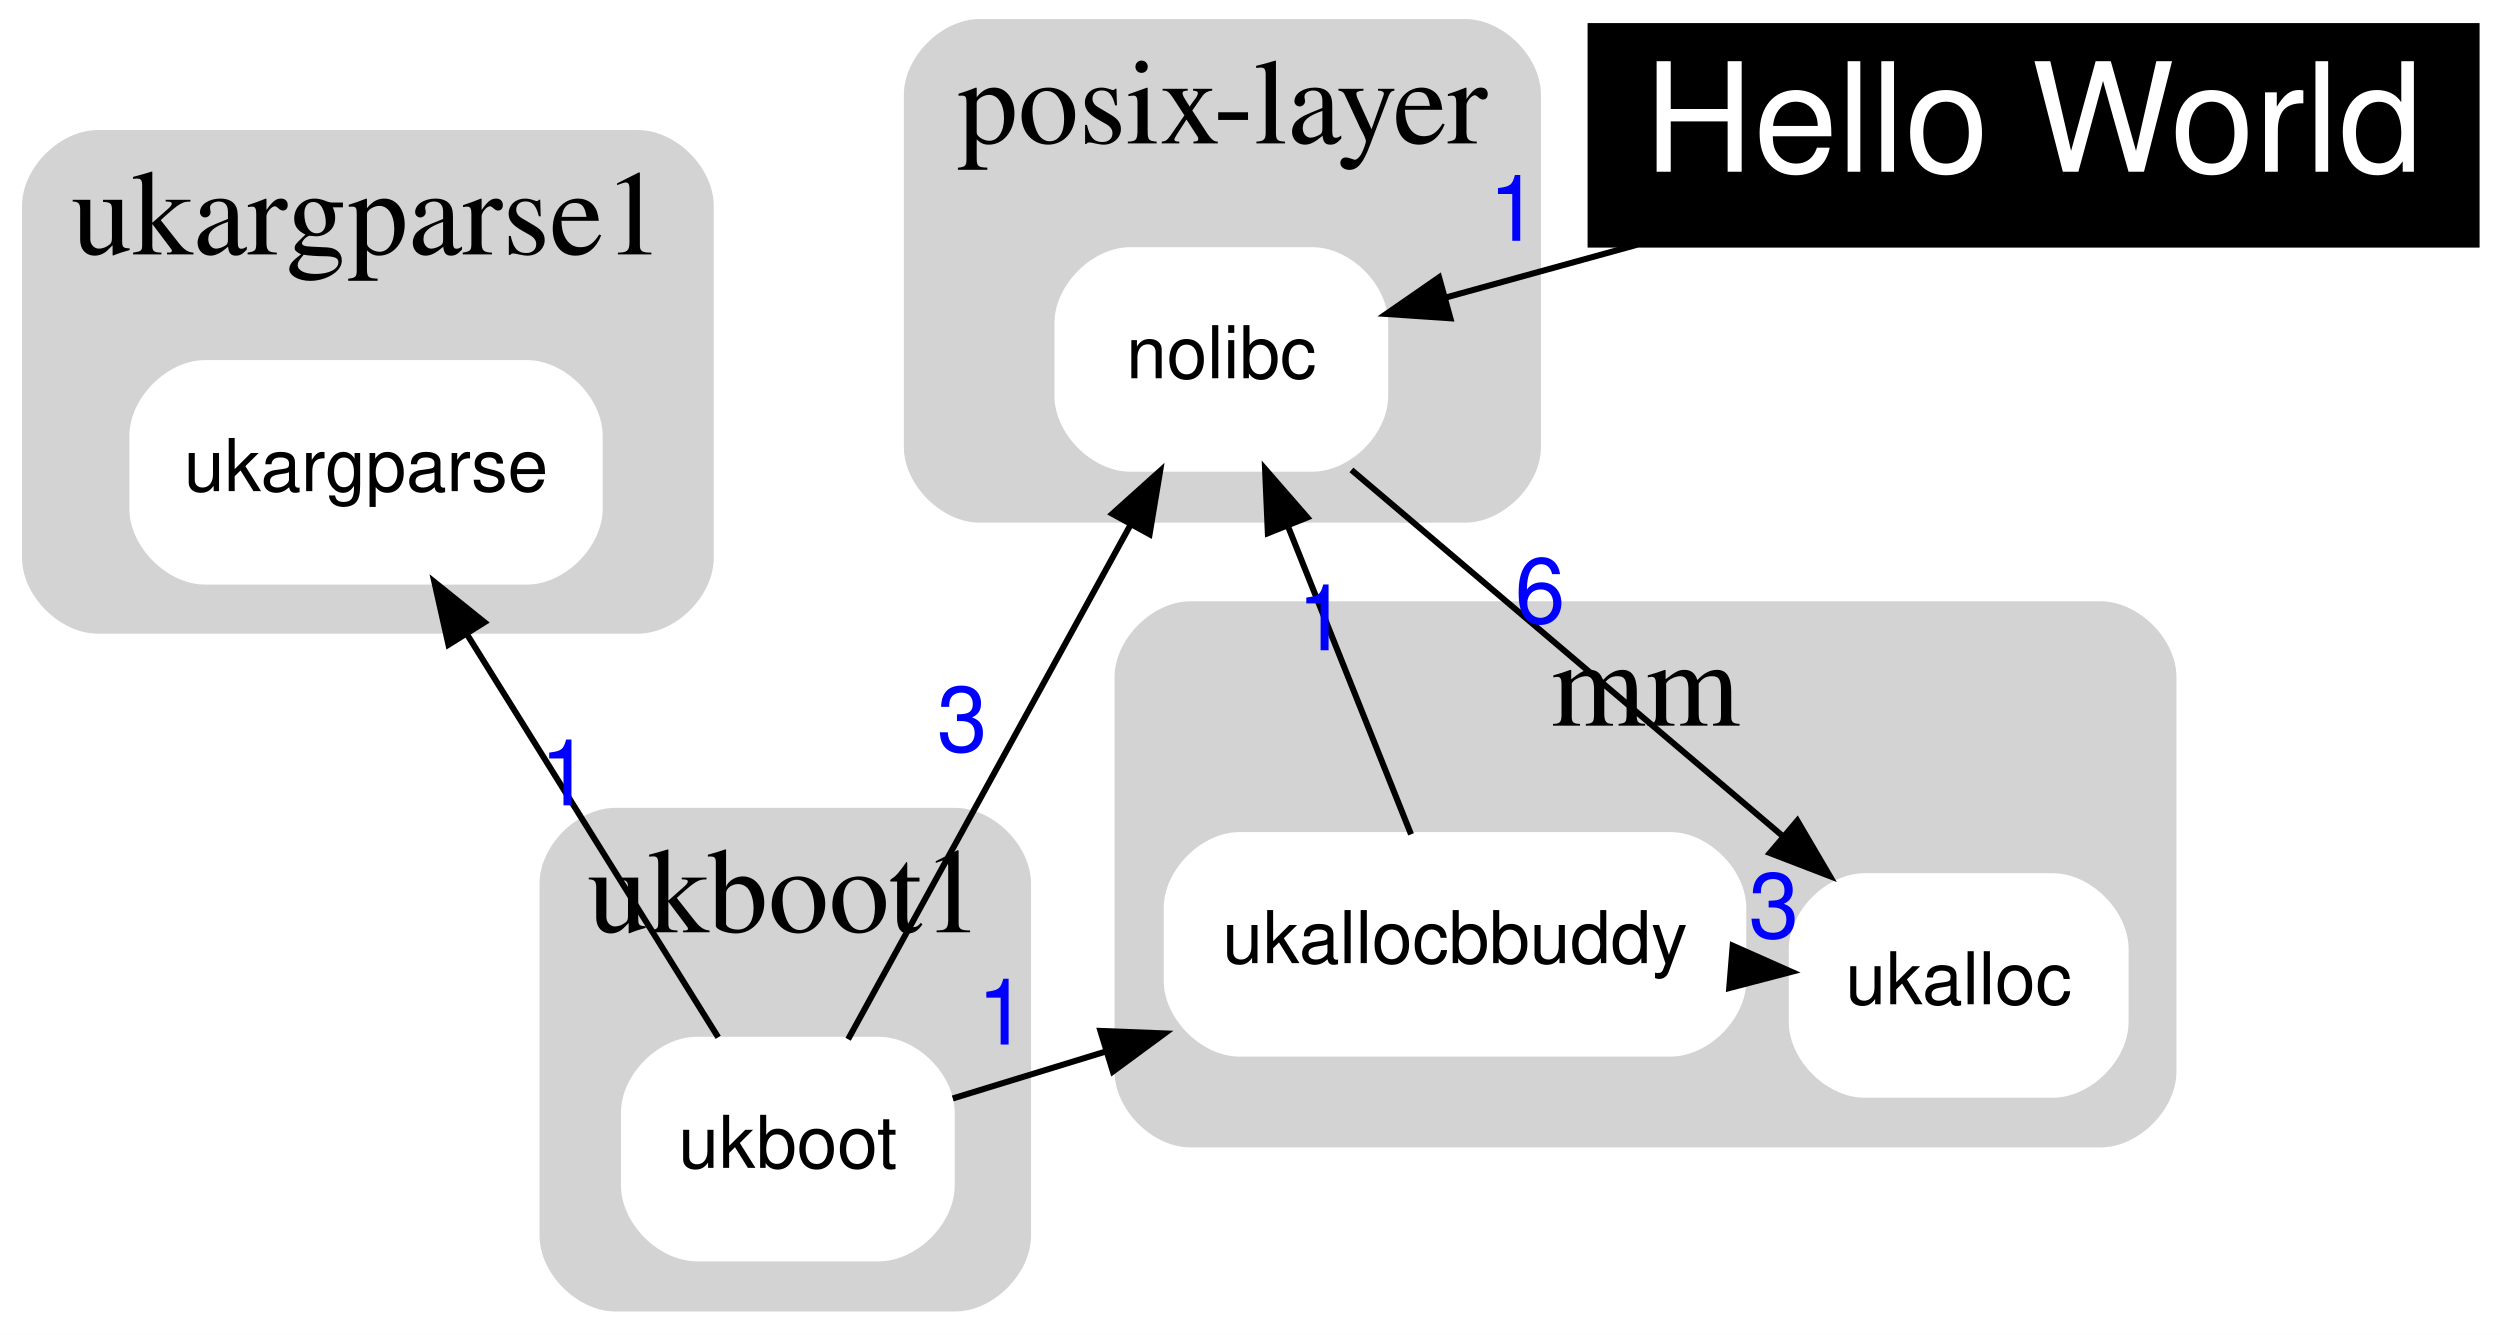
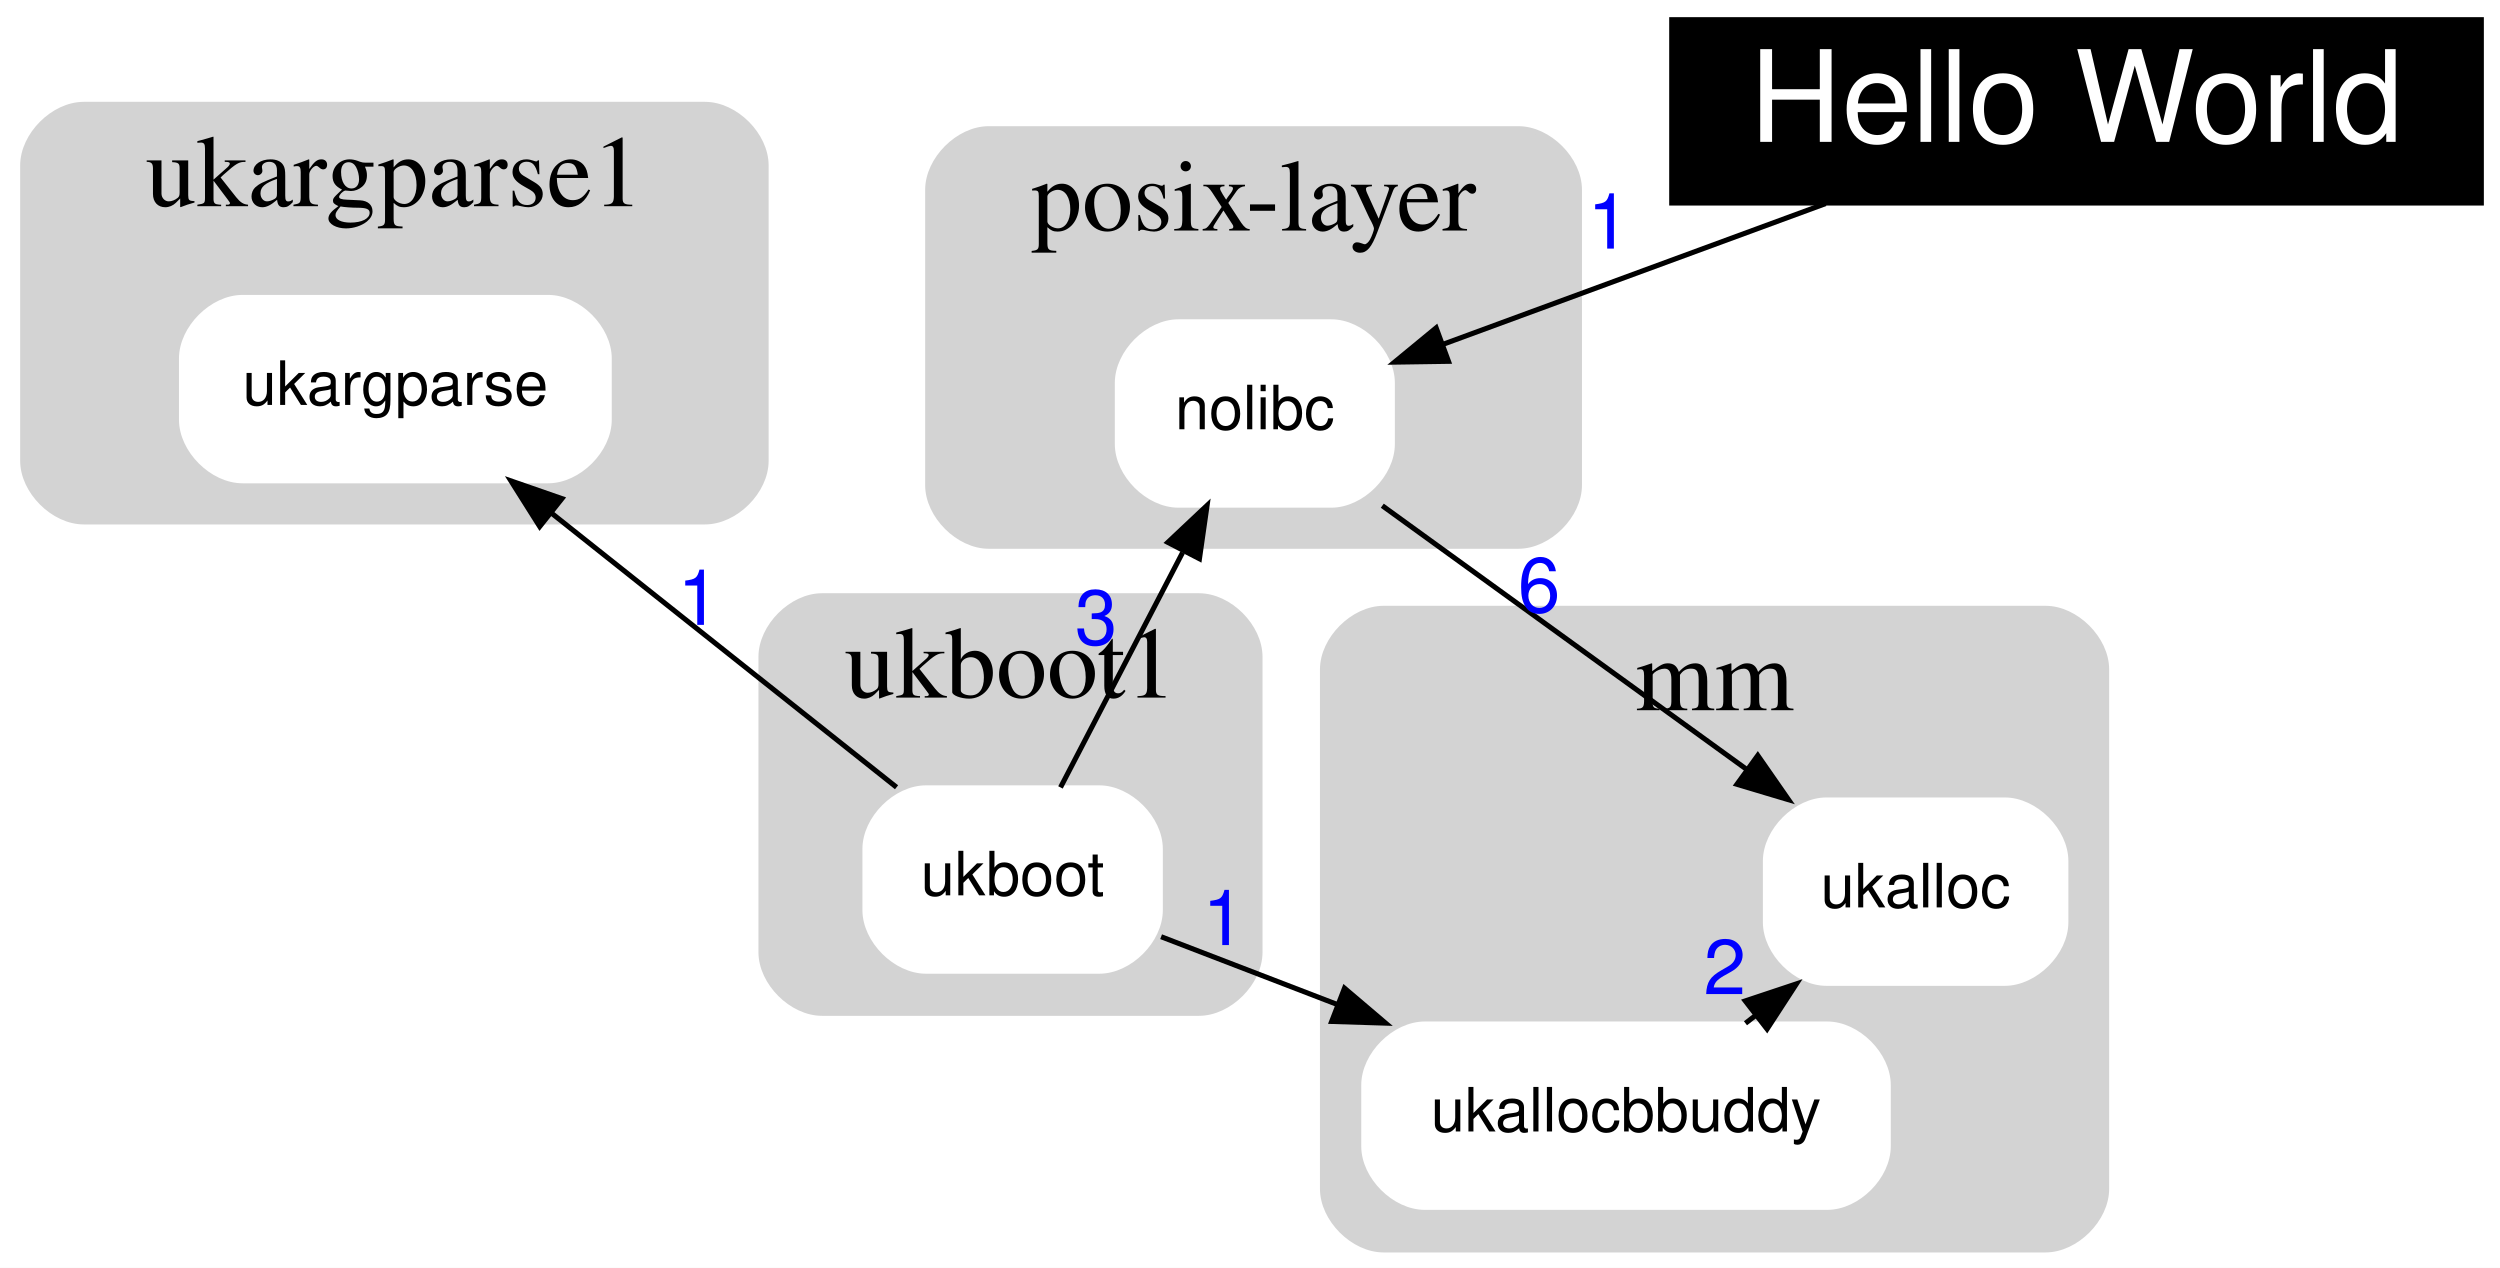
- <svg xmlns="http://www.w3.org/2000/svg" width="412pt" height="220pt" viewBox="0.00 0.00 412.00 220.00">
-   <g id="graph0" class="graph" transform="scale(1 1) rotate(0) translate(4 216)">
-     <polygon fill="#ffffff" stroke="transparent" points="-4,4 -4,-216 408,-216 408,4 -4,4" />
+ <svg xmlns="http://www.w3.org/2000/svg" width="491pt" height="249pt" viewBox="0.00 0.00 491.00 249.00">
+   <g id="graph0" class="graph" transform="scale(1 1) rotate(0) translate(4 245)">
+     <polygon fill="white" stroke="transparent" points="-4,4 -4,-245 487,-245 487,4 -4,4" />
    <g id="clust1" class="cluster">
-       <path fill="#d3d3d3" stroke="#d3d3d3" d="M157.452,-130.363C157.452,-130.363 237.452,-130.363 237.452,-130.363 243.452,-130.363 249.452,-136.363 249.452,-142.363 249.452,-142.363 249.452,-200.363 249.452,-200.363 249.452,-206.363 243.452,-212.363 237.452,-212.363 237.452,-212.363 157.452,-212.363 157.452,-212.363 151.452,-212.363 145.452,-206.363 145.452,-200.363 145.452,-200.363 145.452,-142.363 145.452,-142.363 145.452,-136.363 151.452,-130.363 157.452,-130.363" />
-       <text text-anchor="middle" x="197.452" y="-192.363" font-family="Times,serif" font-size="20.00" fill="#000000">posix-layer</text>
+       <path fill="lightgrey" stroke="lightgrey" d="M190.2,-137.72C190.2,-137.72 294.2,-137.72 294.2,-137.72 300.2,-137.72 306.2,-143.72 306.2,-149.72 306.2,-149.72 306.2,-207.72 306.2,-207.72 306.2,-213.72 300.2,-219.72 294.2,-219.72 294.2,-219.72 190.2,-219.72 190.2,-219.72 184.2,-219.72 178.2,-213.72 178.2,-207.72 178.2,-207.72 178.2,-149.72 178.2,-149.72 178.2,-143.72 184.2,-137.72 190.2,-137.72" />
+       <text text-anchor="middle" x="242.2" y="-199.72" font-family="Times,serif" font-size="20.00">posix-layer</text>
    </g>
    <g id="clust2" class="cluster">
-       <path fill="#d3d3d3" stroke="#d3d3d3" d="M192.179,-27.406C192.179,-27.406 342.179,-27.406 342.179,-27.406 348.179,-27.406 354.179,-33.406 354.179,-39.406 354.179,-39.406 354.179,-104.406 354.179,-104.406 354.179,-110.406 348.179,-116.406 342.179,-116.406 342.179,-116.406 192.179,-116.406 192.179,-116.406 186.179,-116.406 180.179,-110.406 180.179,-104.406 180.179,-104.406 180.179,-39.406 180.179,-39.406 180.179,-33.406 186.179,-27.406 192.179,-27.406" />
-       <text text-anchor="middle" x="267.179" y="-96.406" font-family="Times,serif" font-size="20.00" fill="#000000">mm</text>
+       <path fill="lightgrey" stroke="lightgrey" d="M267.74,0.48C267.74,0.48 397.74,0.48 397.74,0.48 403.74,0.48 409.74,-5.52 409.74,-11.52 409.74,-11.52 409.74,-113.52 409.74,-113.52 409.74,-119.52 403.74,-125.52 397.74,-125.52 397.74,-125.52 267.74,-125.52 267.74,-125.52 261.74,-125.52 255.74,-119.52 255.74,-113.52 255.74,-113.52 255.74,-11.52 255.74,-11.52 255.74,-5.52 261.74,0.48 267.74,0.48" />
+       <text text-anchor="middle" x="332.74" y="-105.52" font-family="Times,serif" font-size="20.00">mm</text>
    </g>
    <g id="clust3" class="cluster">
-       <path fill="#d3d3d3" stroke="#d3d3d3" d="M97.415,-.367C97.415,-.367 153.415,-.367 153.415,-.367 159.415,-.367 165.415,-6.367 165.415,-12.367 165.415,-12.367 165.415,-70.367 165.415,-70.367 165.415,-76.367 159.415,-82.367 153.415,-82.367 153.415,-82.367 97.415,-82.367 97.415,-82.367 91.415,-82.367 85.415,-76.367 85.415,-70.367 85.415,-70.367 85.415,-12.367 85.415,-12.367 85.415,-6.367 91.415,-.367 97.415,-.367" />
-       <text text-anchor="middle" x="125.415" y="-62.367" font-family="Times,serif" font-size="20.00" fill="#000000">ukboot1</text>
+       <path fill="lightgrey" stroke="lightgrey" d="M157.46,-45.99C157.46,-45.99 231.46,-45.99 231.46,-45.99 237.46,-45.99 243.46,-51.99 243.46,-57.99 243.46,-57.99 243.46,-115.99 243.46,-115.99 243.46,-121.99 237.46,-127.99 231.46,-127.99 231.46,-127.99 157.46,-127.99 157.46,-127.99 151.46,-127.99 145.46,-121.99 145.46,-115.99 145.46,-115.99 145.46,-57.99 145.46,-57.99 145.46,-51.99 151.46,-45.99 157.46,-45.99" />
+       <text text-anchor="middle" x="194.46" y="-107.99" font-family="Times,serif" font-size="20.00">ukboot1</text>
    </g>
    <g id="clust4" class="cluster">
-       <path fill="#d3d3d3" stroke="#d3d3d3" d="M12.128,-112.071C12.128,-112.071 101.128,-112.071 101.128,-112.071 107.128,-112.071 113.128,-118.071 113.128,-124.071 113.128,-124.071 113.128,-182.071 113.128,-182.071 113.128,-188.071 107.128,-194.071 101.128,-194.071 101.128,-194.071 12.128,-194.071 12.128,-194.071 6.128,-194.071 .128,-188.071 .128,-182.071 .128,-182.071 .128,-124.071 .128,-124.071 .128,-118.071 6.128,-112.071 12.128,-112.071" />
-       <text text-anchor="middle" x="56.628" y="-174.071" font-family="Times,serif" font-size="20.00" fill="#000000">ukargparse1</text>
+       <path fill="lightgrey" stroke="lightgrey" d="M12.46,-142.5C12.46,-142.5 134.46,-142.5 134.46,-142.5 140.46,-142.5 146.46,-148.5 146.46,-154.5 146.46,-154.5 146.46,-212.5 146.46,-212.5 146.46,-218.5 140.46,-224.5 134.46,-224.5 134.46,-224.5 12.46,-224.5 12.46,-224.5 6.46,-224.5 0.46,-218.5 0.46,-212.5 0.46,-212.5 0.46,-154.5 0.46,-154.5 0.46,-148.5 6.46,-142.5 12.46,-142.5" />
+       <text text-anchor="middle" x="73.46" y="-204.5" font-family="Times,serif" font-size="20.00">ukargparse1</text>
    </g>
    <g id="node1" class="node">
-       <path fill="#ffffff" stroke="#ffffff" d="M212.272,-174.764C212.272,-174.764 182.272,-174.764 182.272,-174.764 176.272,-174.764 170.272,-168.764 170.272,-162.764 170.272,-162.764 170.272,-150.764 170.272,-150.764 170.272,-144.764 176.272,-138.764 182.272,-138.764 182.272,-138.764 212.272,-138.764 212.272,-138.764 218.272,-138.764 224.272,-144.764 224.272,-150.764 224.272,-150.764 224.272,-162.764 224.272,-162.764 224.272,-168.764 218.272,-174.764 212.272,-174.764" />
-       <text text-anchor="middle" x="197.272" y="-153.664" font-family="Helvetica,sans-Serif" font-size="12.00" fill="#000000">nolibc</text>
+       <path fill="white" stroke="white" d="M257.45,-181.79C257.45,-181.79 227.45,-181.79 227.45,-181.79 221.45,-181.79 215.45,-175.79 215.45,-169.79 215.45,-169.79 215.45,-157.79 215.45,-157.79 215.45,-151.79 221.45,-145.79 227.45,-145.79 227.45,-145.79 257.45,-145.79 257.45,-145.79 263.45,-145.79 269.45,-151.79 269.45,-157.79 269.45,-157.79 269.45,-169.79 269.45,-169.79 269.45,-175.79 263.45,-181.79 257.45,-181.79" />
+       <text text-anchor="middle" x="242.45" y="-160.69" font-family="Helvetica,sans-Serif" font-size="12.00">nolibc</text>
    </g>
    <g id="node2" class="node">
-       <path fill="#ffffff" stroke="#ffffff" d="M334.29,-71.593C334.29,-71.593 303.29,-71.593 303.29,-71.593 297.29,-71.593 291.29,-65.593 291.29,-59.593 291.29,-59.593 291.29,-47.593 291.29,-47.593 291.29,-41.593 297.29,-35.593 303.29,-35.593 303.29,-35.593 334.29,-35.593 334.29,-35.593 340.29,-35.593 346.29,-41.593 346.29,-47.593 346.29,-47.593 346.29,-59.593 346.29,-59.593 346.29,-65.593 340.29,-71.593 334.29,-71.593" />
-       <text text-anchor="middle" x="318.79" y="-50.493" font-family="Helvetica,sans-Serif" font-size="12.00" fill="#000000">ukalloc</text>
+       <path fill="white" stroke="white" d="M389.73,-87.88C389.73,-87.88 354.73,-87.88 354.73,-87.88 348.73,-87.88 342.73,-81.88 342.73,-75.88 342.73,-75.88 342.73,-63.88 342.73,-63.88 342.73,-57.88 348.73,-51.88 354.73,-51.88 354.73,-51.88 389.73,-51.88 389.73,-51.88 395.73,-51.88 401.73,-57.88 401.73,-63.88 401.73,-63.88 401.73,-75.88 401.73,-75.88 401.73,-81.88 395.73,-87.88 389.73,-87.88" />
+       <text text-anchor="middle" x="372.23" y="-66.78" font-family="Helvetica,sans-Serif" font-size="12.00">ukalloc</text>
    </g>
-     <g id="edge7" class="edge">
-       <path fill="none" stroke="#000000" d="M218.717,-138.556C238.5,-121.76 268.027,-96.691 289.885,-78.133" />
-       <polygon fill="#000000" stroke="#000000" points="292.201,-80.758 297.559,-71.618 287.671,-75.422 292.201,-80.758" />
-       <text text-anchor="middle" x="249.801" y="-113.345" font-family="Helvetica,sans-Serif" font-size="15.00" fill="#0000ff">6</text>
+     <g id="edge6" class="edge">
+       <path fill="none" stroke="black" d="M267.48,-145.68C287.85,-130.94 316.79,-110 339.09,-93.86" />
+       <polygon fill="black" stroke="black" points="341.23,-96.63 347.28,-87.93 337.13,-90.96 341.23,-96.63" />
+       <text text-anchor="middle" x="298.28" y="-124.77" font-family="Helvetica,sans-Serif" font-size="15.00" fill="blue">6</text>
    </g>
    <g id="edge1" class="edge">
</g>
    <g id="node3" class="node">
-       <path fill="#ffffff" stroke="#ffffff" d="M271.282,-78.372C271.282,-78.372 200.282,-78.372 200.282,-78.372 194.282,-78.372 188.282,-72.372 188.282,-66.372 188.282,-66.372 188.282,-54.372 188.282,-54.372 188.282,-48.372 194.282,-42.372 200.282,-42.372 200.282,-42.372 271.282,-42.372 271.282,-42.372 277.282,-42.372 283.282,-48.372 283.282,-54.372 283.282,-54.372 283.282,-66.372 283.282,-66.372 283.282,-72.372 277.282,-78.372 271.282,-78.372" />
-       <text text-anchor="middle" x="235.782" y="-57.272" font-family="Helvetica,sans-Serif" font-size="12.00" fill="#000000">ukallocbbuddy</text>
+       <path fill="white" stroke="white" d="M354.85,-43.88C354.85,-43.88 275.85,-43.88 275.85,-43.88 269.85,-43.88 263.85,-37.88 263.85,-31.88 263.85,-31.88 263.85,-19.88 263.85,-19.88 263.85,-13.88 269.85,-7.88 275.85,-7.88 275.85,-7.88 354.85,-7.88 354.85,-7.88 360.85,-7.88 366.85,-13.88 366.85,-19.88 366.85,-19.88 366.85,-31.88 366.85,-31.88 366.85,-37.88 360.85,-43.88 354.85,-43.88" />
+       <text text-anchor="middle" x="315.35" y="-22.78" font-family="Helvetica,sans-Serif" font-size="12.00">ukallocbbuddy</text>
    </g>
    <g id="edge2" class="edge">
-       <path fill="none" stroke="#000000" d="M228.538,-78.502C222.837,-92.774 214.796,-112.901 208.296,-129.17" />
-       <polygon fill="#000000" stroke="#000000" points="204.943,-128.13 204.483,-138.714 211.443,-130.726 204.943,-128.13" />
-       <text text-anchor="middle" x="213.917" y="-108.836" font-family="Helvetica,sans-Serif" font-size="15.00" fill="#0000ff">1</text>
+       <path fill="none" stroke="black" d="M338.81,-44.03C339.43,-44.51 340.06,-44.99 340.68,-45.48" />
+       <polygon fill="black" stroke="black" points="338.77,-48.42 348.82,-51.77 343.05,-42.89 338.77,-48.42" />
+       <text text-anchor="middle" x="334.75" y="-49.75" font-family="Helvetica,sans-Serif" font-size="15.00" fill="blue">2</text>
+     </g>
+     <g id="node4" class="node">
+       <path fill="white" stroke="white" d="M211.88,-90.26C211.88,-90.26 177.88,-90.26 177.88,-90.26 171.88,-90.26 165.88,-84.26 165.88,-78.26 165.88,-78.26 165.88,-66.26 165.88,-66.26 165.88,-60.26 171.88,-54.26 177.88,-54.26 177.88,-54.26 211.88,-54.26 211.88,-54.26 217.88,-54.26 223.88,-60.26 223.88,-66.26 223.88,-66.26 223.88,-78.26 223.88,-78.26 223.88,-84.26 217.88,-90.26 211.88,-90.26" />
+       <text text-anchor="middle" x="194.88" y="-69.16" font-family="Helvetica,sans-Serif" font-size="12.00">ukboot</text>
    </g>
    <g id="edge3" class="edge">
-       <path fill="none" stroke="#000000" d="M283.587,-56.468C283.749,-56.454 283.911,-56.441 284.073,-56.428" />
-       <polygon fill="#000000" stroke="#000000" points="281.547,-60.146 291.229,-55.844 280.977,-53.169 281.547,-60.146" />
-       <text text-anchor="middle" x="288.33" y="-61.448" font-family="Helvetica,sans-Serif" font-size="15.00" fill="#0000ff">3</text>
-     </g>
-     <g id="node4" class="node">
-       <path fill="#ffffff" stroke="#ffffff" d="M140.836,-44.635C140.836,-44.635 110.836,-44.635 110.836,-44.635 104.836,-44.635 98.836,-38.635 98.836,-32.635 98.836,-32.635 98.836,-20.635 98.836,-20.635 98.836,-14.635 104.836,-8.635 110.836,-8.635 110.836,-8.635 140.836,-8.635 140.836,-8.635 146.836,-8.635 152.836,-14.635 152.836,-20.635 152.836,-20.635 152.836,-32.635 152.836,-32.635 152.836,-38.635 146.836,-44.635 140.836,-44.635" />
-       <text text-anchor="middle" x="125.836" y="-23.535" font-family="Helvetica,sans-Serif" font-size="12.00" fill="#000000">ukboot</text>
+       <path fill="none" stroke="black" d="M204.28,-90.35C211.12,-103.51 220.51,-121.56 228.26,-136.48" />
+       <polygon fill="black" stroke="black" points="225.36,-138.48 233.07,-145.74 231.57,-135.26 225.36,-138.48" />
+       <text text-anchor="middle" x="211.27" y="-118.41" font-family="Helvetica,sans-Serif" font-size="15.00" fill="blue">3</text>
    </g>
    <g id="edge4" class="edge">
-       <path fill="none" stroke="#000000" d="M135.769,-44.729C147.856,-66.747 168.378,-104.131 182.364,-129.607" />
-       <polygon fill="#000000" stroke="#000000" points="179.313,-131.322 187.193,-138.404 185.449,-127.954 179.313,-131.322" />
-       <text text-anchor="middle" x="154.566" y="-92.168" font-family="Helvetica,sans-Serif" font-size="15.00" fill="#0000ff">3</text>
+       <path fill="none" stroke="black" d="M224.04,-61.03C234.48,-57.01 246.64,-52.33 258.61,-47.73" />
+       <polygon fill="black" stroke="black" points="260.06,-50.92 268.13,-44.06 257.54,-44.39 260.06,-50.92" />
+       <text text-anchor="middle" x="236.33" y="-59.38" font-family="Helvetica,sans-Serif" font-size="15.00" fill="blue">1</text>
+     </g>
+     <g id="node5" class="node">
+       <path fill="white" stroke="white" d="M103.65,-186.58C103.65,-186.58 43.65,-186.58 43.65,-186.58 37.65,-186.58 31.65,-180.58 31.65,-174.58 31.65,-174.58 31.65,-162.58 31.65,-162.58 31.65,-156.58 37.65,-150.58 43.65,-150.58 43.65,-150.58 103.65,-150.58 103.65,-150.58 109.65,-150.58 115.65,-156.58 115.65,-162.58 115.65,-162.58 115.65,-174.58 115.65,-174.58 115.65,-180.58 109.65,-186.58 103.65,-186.58" />
+       <text text-anchor="middle" x="73.65" y="-165.48" font-family="Helvetica,sans-Serif" font-size="12.00">ukargparse</text>
    </g>
    <g id="edge5" class="edge">
-       <path fill="none" stroke="#000000" d="M153.014,-34.975C160.766,-37.353 169.518,-40.039 178.356,-42.751" />
-       <polygon fill="#000000" stroke="#000000" points="177.349,-46.103 187.935,-45.69 179.402,-39.411 177.349,-46.103" />
-       <text text-anchor="middle" x="161.185" y="-43.863" font-family="Helvetica,sans-Serif" font-size="15.00" fill="#0000ff">1</text>
-     </g>
-     <g id="node5" class="node">
-       <path fill="#ffffff" stroke="#ffffff" d="M82.82,-156.159C82.82,-156.159 29.82,-156.159 29.82,-156.159 23.82,-156.159 17.82,-150.159 17.82,-144.159 17.82,-144.159 17.82,-132.159 17.82,-132.159 17.82,-126.159 23.82,-120.159 29.82,-120.159 29.82,-120.159 82.82,-120.159 82.82,-120.159 88.82,-120.159 94.82,-126.159 94.82,-132.159 94.82,-132.159 94.82,-144.159 94.82,-144.159 94.82,-150.159 88.82,-156.159 82.82,-156.159" />
-       <text text-anchor="middle" x="56.32" y="-135.059" font-family="Helvetica,sans-Serif" font-size="12.00" fill="#000000">ukargparse</text>
-     </g>
-     <g id="edge6" class="edge">
-       <path fill="none" stroke="#000000" d="M114.357,-45.051C103.07,-63.159 85.721,-90.991 72.93,-111.511" />
-       <polygon fill="#000000" stroke="#000000" points="69.905,-109.748 67.585,-120.086 75.845,-113.451 69.905,-109.748" />
-       <text text-anchor="middle" x="89.144" y="-83.281" font-family="Helvetica,sans-Serif" font-size="15.00" fill="#0000ff">1</text>
+       <path fill="none" stroke="black" d="M172.08,-90.38C152.94,-105.58 125.44,-127.44 104.37,-144.18" />
+       <polygon fill="black" stroke="black" points="102,-141.59 96.35,-150.55 106.36,-147.07 102,-141.59" />
+       <text text-anchor="middle" x="133.22" y="-122.28" font-family="Helvetica,sans-Serif" font-size="15.00" fill="blue">1</text>
    </g>
    <g id="node6" class="node">
-       <polygon fill="#000000" stroke="#000000" points="404.134,-211.696 258.134,-211.696 258.134,-175.696 404.134,-175.696 404.134,-211.696" />
-       <text text-anchor="middle" x="331.134" y="-187.696" font-family="Helvetica,sans-Serif" font-size="25.00" fill="#ffffff">Hello World</text>
+       <polygon fill="black" stroke="black" points="483.33,-241.13 324.33,-241.13 324.33,-205.13 483.33,-205.13 483.33,-241.13" />
+       <text text-anchor="middle" x="403.83" y="-217.13" font-family="Helvetica,sans-Serif" font-size="25.00" fill="white">Hello World</text>
    </g>
-     <g id="edge8" class="edge">
-       <path fill="none" stroke="#000000" d="M265.772,-175.663C254.935,-172.673 244.044,-169.668 234.234,-166.962" />
-       <polygon fill="#000000" stroke="#000000" points="235.023,-163.548 224.452,-164.262 233.161,-170.296 235.023,-163.548" />
-       <text text-anchor="middle" x="245.503" y="-176.312" font-family="Helvetica,sans-Serif" font-size="15.00" fill="#0000ff">1</text>
+     <g id="edge7" class="edge">
+       <path fill="none" stroke="black" d="M354.53,-205.01C330.31,-196.1 301.62,-185.55 279.33,-177.35" />
+       <polygon fill="black" stroke="black" points="280.48,-174.04 269.89,-173.88 278.06,-180.61 280.48,-174.04" />
+       <text text-anchor="middle" x="311.93" y="-196.18" font-family="Helvetica,sans-Serif" font-size="15.00" fill="blue">1</text>
    </g>
  </g>
</svg>
